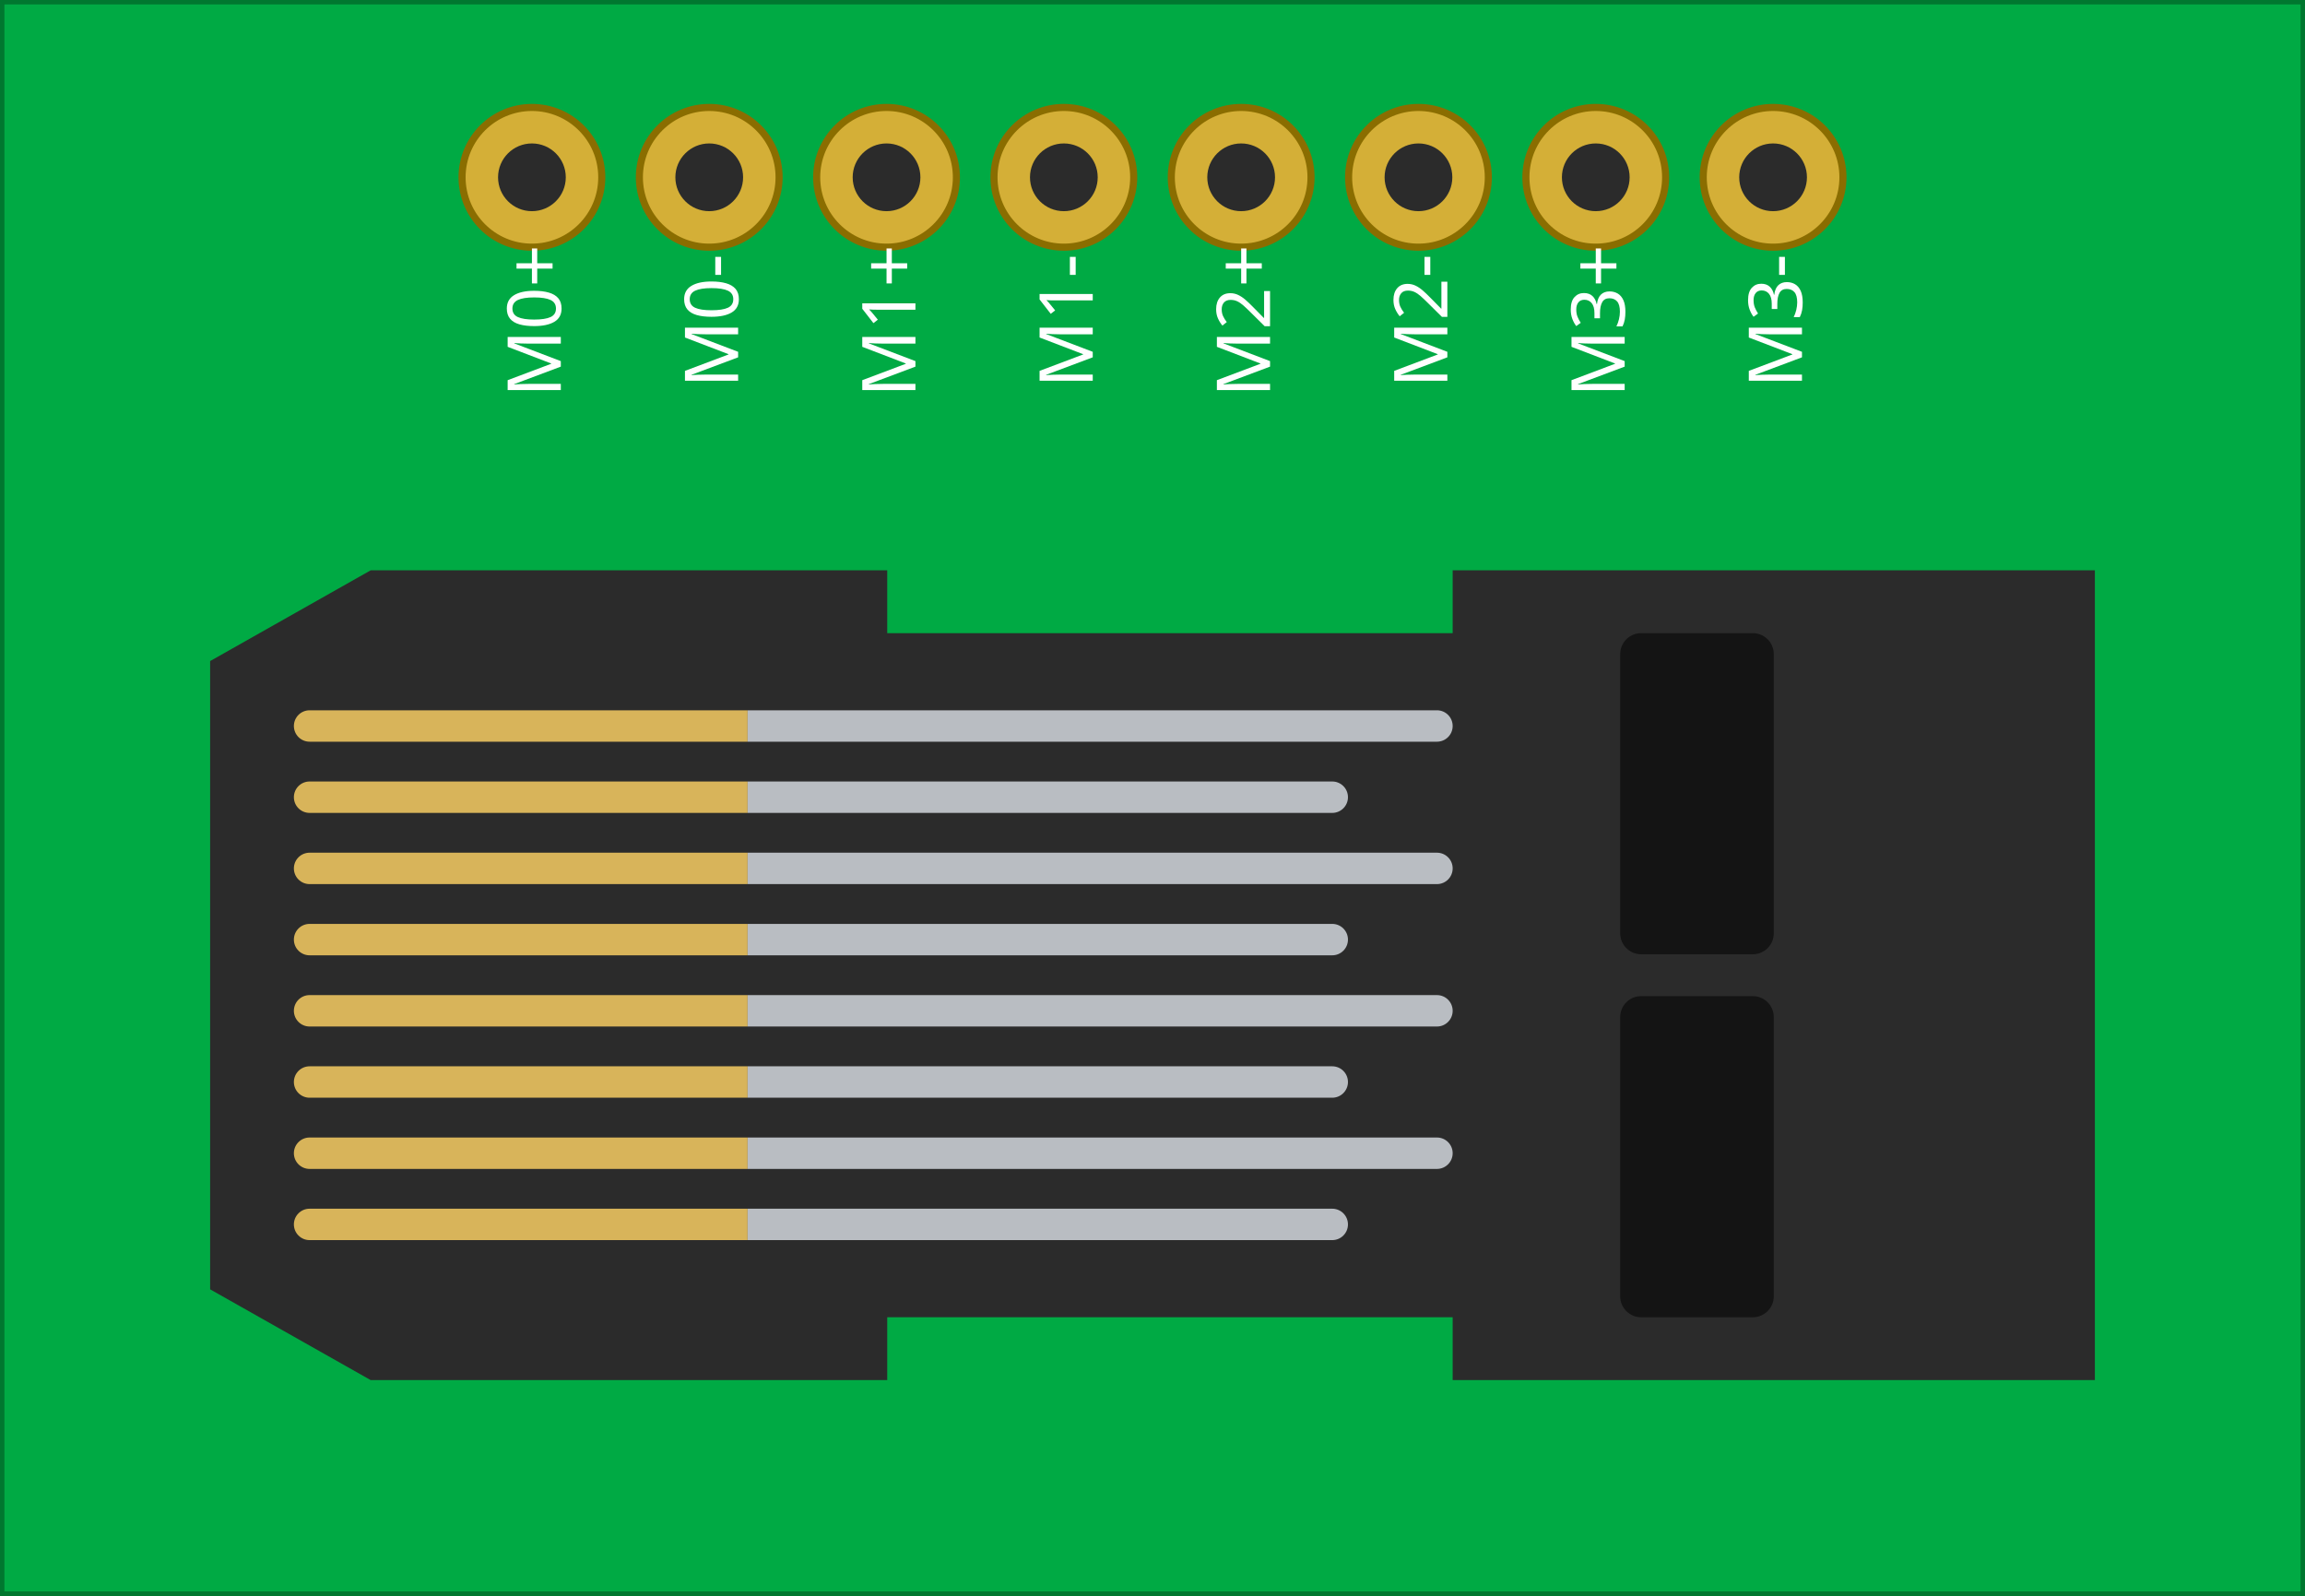
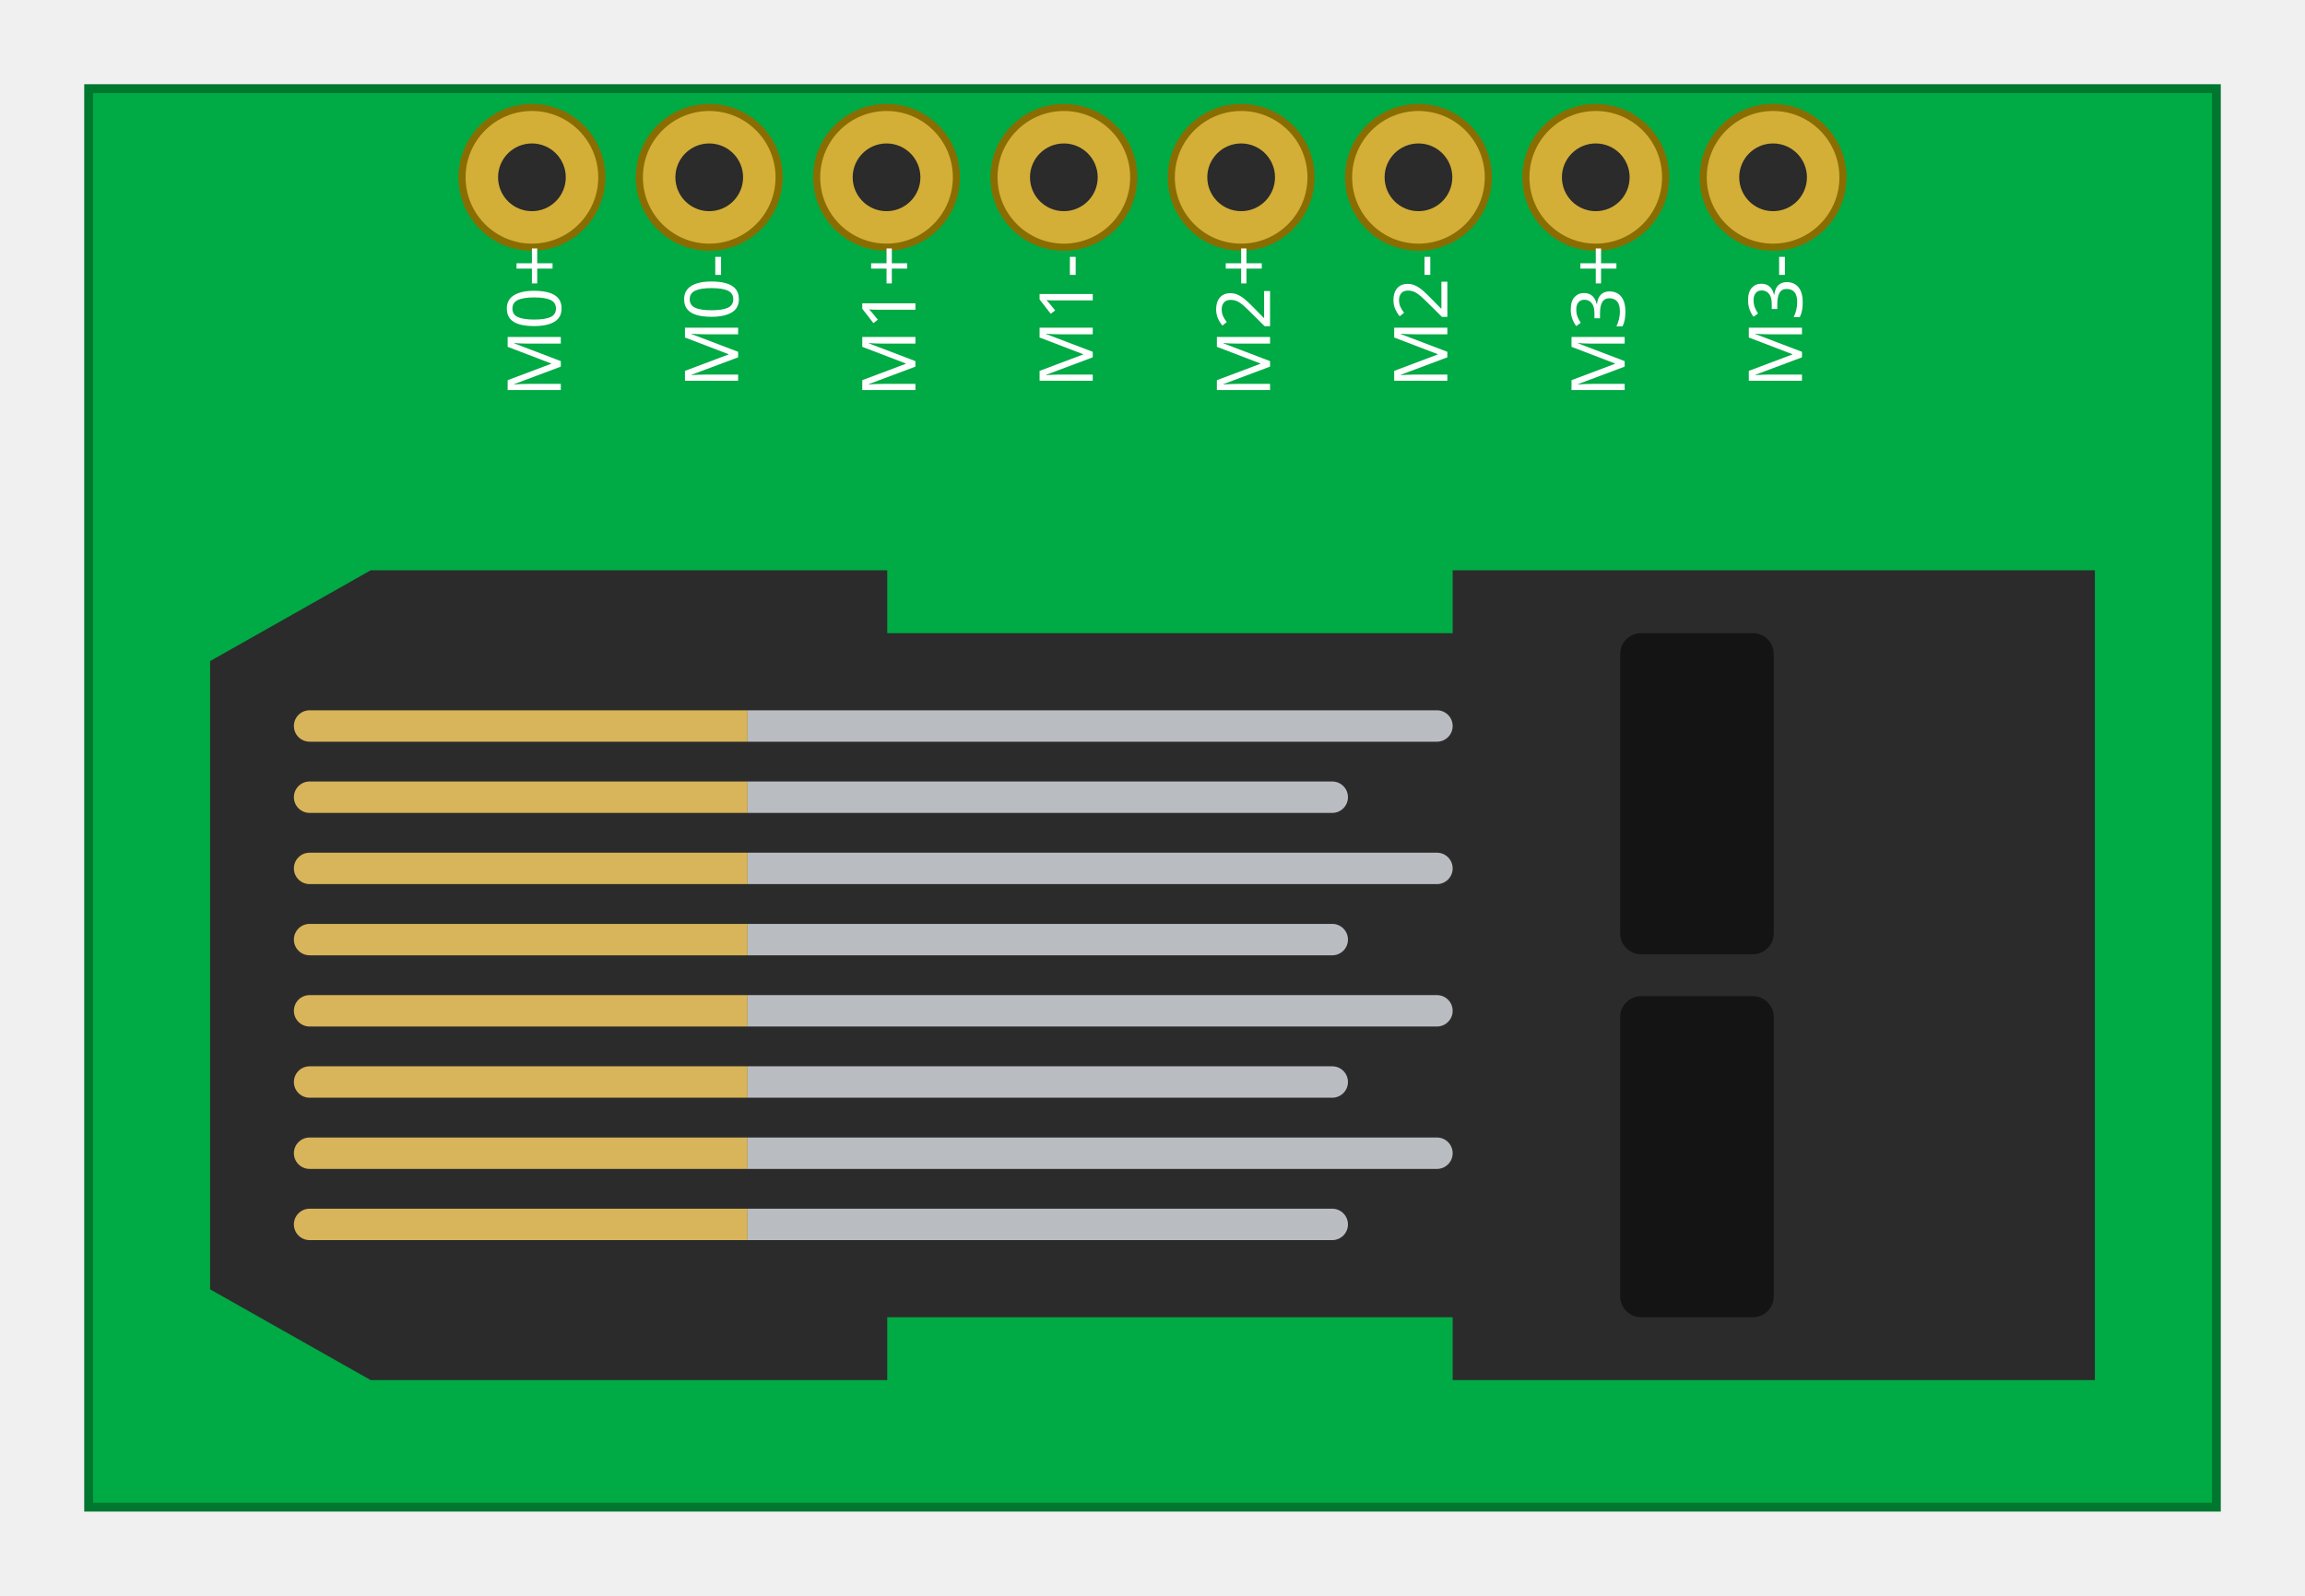
<svg xmlns="http://www.w3.org/2000/svg" width="33.02mm" height="22.86mm" viewBox="0 0 1300 900">
  <g id="breadboard">
-     <rect x="0" y="0" width="1300" height="900" fill="#00aa44" stroke="#00772f" stroke-width="5" />
+     <rect x="50" y="50" width="1200" height="800" fill="#00aa44" stroke="#00772f" stroke-width="5" />
    <g transform="translate(650 550) scale(39.37)">
      <g id="icon">
        <path d="M -11.2 -5.8 L -3.8 -5.8 L -3.8 -4.9 L 4.3 -4.9 L 4.3 -5.8 L 13.5 -5.8 L 13.5 5.8 L 4.3 5.8 L 4.3 4.9 L -3.8 4.9 L -3.8 5.8 L -11.2 5.8 L -13.5 4.5 L -13.5 -4.5 Z" fill="#2b2b2b" stroke="none" />
        <path d="M -5.800 -3.795 L -12.075 -3.795 A 0.225 0.225 0 0 0 -12.075 -3.345 L -5.800 -3.345 Z" fill="#d8b45a" stroke="none" />
        <path d="M -5.800 -3.795 L 4.075 -3.795 A 0.225 0.225 0 0 1 4.075 -3.345 L -5.800 -3.345 Z" fill="#b9bdc2" stroke="none" />
        <path d="M -5.800 -2.775 L -12.075 -2.775 A 0.225 0.225 0 0 0 -12.075 -2.325 L -5.800 -2.325 Z" fill="#d8b45a" stroke="none" />
        <path d="M -5.800 -2.775 L 2.575 -2.775 A 0.225 0.225 0 0 1 2.575 -2.325 L -5.800 -2.325 Z" fill="#b9bdc2" stroke="none" />
        <path d="M -5.800 -1.755 L -12.075 -1.755 A 0.225 0.225 0 0 0 -12.075 -1.305 L -5.800 -1.305 Z" fill="#d8b45a" stroke="none" />
        <path d="M -5.800 -1.755 L 4.075 -1.755 A 0.225 0.225 0 0 1 4.075 -1.305 L -5.800 -1.305 Z" fill="#b9bdc2" stroke="none" />
        <path d="M -5.800 -0.735 L -12.075 -0.735 A 0.225 0.225 0 0 0 -12.075 -0.285 L -5.800 -0.285 Z" fill="#d8b45a" stroke="none" />
        <path d="M -5.800 -0.735 L 2.575 -0.735 A 0.225 0.225 0 0 1 2.575 -0.285 L -5.800 -0.285 Z" fill="#b9bdc2" stroke="none" />
        <path d="M -5.800 0.285 L -12.075 0.285 A 0.225 0.225 0 0 0 -12.075 0.735 L -5.800 0.735 Z" fill="#d8b45a" stroke="none" />
        <path d="M -5.800 0.285 L 4.075 0.285 A 0.225 0.225 0 0 1 4.075 0.735 L -5.800 0.735 Z" fill="#b9bdc2" stroke="none" />
        <path d="M -5.800 1.305 L -12.075 1.305 A 0.225 0.225 0 0 0 -12.075 1.755 L -5.800 1.755 Z" fill="#d8b45a" stroke="none" />
        <path d="M -5.800 1.305 L 2.575 1.305 A 0.225 0.225 0 0 1 2.575 1.755 L -5.800 1.755 Z" fill="#b9bdc2" stroke="none" />
        <path d="M -5.800 2.325 L -12.075 2.325 A 0.225 0.225 0 0 0 -12.075 2.775 L -5.800 2.775 Z" fill="#d8b45a" stroke="none" />
        <path d="M -5.800 2.325 L 4.075 2.325 A 0.225 0.225 0 0 1 4.075 2.775 L -5.800 2.775 Z" fill="#b9bdc2" stroke="none" />
        <path d="M -5.800 3.345 L -12.075 3.345 A 0.225 0.225 0 0 0 -12.075 3.795 L -5.800 3.795 Z" fill="#d8b45a" stroke="none" />
        <path d="M -5.800 3.345 L 2.575 3.345 A 0.225 0.225 0 0 1 2.575 3.795 L -5.800 3.795 Z" fill="#b9bdc2" stroke="none" />
        <rect x="6.70" y="-4.90" width="2.20" height="4.60" rx="0.30" fill="#141414" stroke="none" />
        <rect x="6.70" y="0.30" width="2.20" height="4.60" rx="0.30" fill="#141414" stroke="none" />
      </g>
    </g>
    <circle id="connector0pin" connectorname="M0+" cx="300" cy="100" r="39.4" fill="#d4af37" stroke="#8a6d00" stroke-width="4" />
    <circle cx="300" cy="100" r="19.1" fill="#2b2b2b" />
    <text x="300" y="181" font-size="42" fill="#ffffff" text-anchor="middle" dominant-baseline="central" font-family="DroidSans" transform="rotate(-90 300 181)">M0+</text>
    <circle id="connector1pin" connectorname="M0-" cx="400" cy="100" r="39.4" fill="#d4af37" stroke="#8a6d00" stroke-width="4" />
    <circle cx="400" cy="100" r="19.1" fill="#2b2b2b" />
    <text x="400" y="181" font-size="42" fill="#ffffff" text-anchor="middle" dominant-baseline="central" font-family="DroidSans" transform="rotate(-90 400 181)">M0-</text>
    <circle id="connector2pin" connectorname="M1+" cx="500" cy="100" r="39.4" fill="#d4af37" stroke="#8a6d00" stroke-width="4" />
    <circle cx="500" cy="100" r="19.1" fill="#2b2b2b" />
    <text x="500" y="181" font-size="42" fill="#ffffff" text-anchor="middle" dominant-baseline="central" font-family="DroidSans" transform="rotate(-90 500 181)">M1+</text>
    <circle id="connector3pin" connectorname="M1-" cx="600" cy="100" r="39.4" fill="#d4af37" stroke="#8a6d00" stroke-width="4" />
    <circle cx="600" cy="100" r="19.1" fill="#2b2b2b" />
    <text x="600" y="181" font-size="42" fill="#ffffff" text-anchor="middle" dominant-baseline="central" font-family="DroidSans" transform="rotate(-90 600 181)">M1-</text>
    <circle id="connector4pin" connectorname="M2+" cx="700" cy="100" r="39.4" fill="#d4af37" stroke="#8a6d00" stroke-width="4" />
    <circle cx="700" cy="100" r="19.1" fill="#2b2b2b" />
    <text x="700" y="181" font-size="42" fill="#ffffff" text-anchor="middle" dominant-baseline="central" font-family="DroidSans" transform="rotate(-90 700 181)">M2+</text>
    <circle id="connector5pin" connectorname="M2-" cx="800" cy="100" r="39.4" fill="#d4af37" stroke="#8a6d00" stroke-width="4" />
    <circle cx="800" cy="100" r="19.1" fill="#2b2b2b" />
    <text x="800" y="181" font-size="42" fill="#ffffff" text-anchor="middle" dominant-baseline="central" font-family="DroidSans" transform="rotate(-90 800 181)">M2-</text>
    <circle id="connector6pin" connectorname="M3+" cx="900" cy="100" r="39.4" fill="#d4af37" stroke="#8a6d00" stroke-width="4" />
    <circle cx="900" cy="100" r="19.1" fill="#2b2b2b" />
    <text x="900" y="181" font-size="42" fill="#ffffff" text-anchor="middle" dominant-baseline="central" font-family="DroidSans" transform="rotate(-90 900 181)">M3+</text>
    <circle id="connector7pin" connectorname="M3-" cx="1000" cy="100" r="39.4" fill="#d4af37" stroke="#8a6d00" stroke-width="4" />
    <circle cx="1000" cy="100" r="19.1" fill="#2b2b2b" />
    <text x="1000" y="181" font-size="42" fill="#ffffff" text-anchor="middle" dominant-baseline="central" font-family="DroidSans" transform="rotate(-90 1000 181)">M3-</text>
  </g>
</svg>
